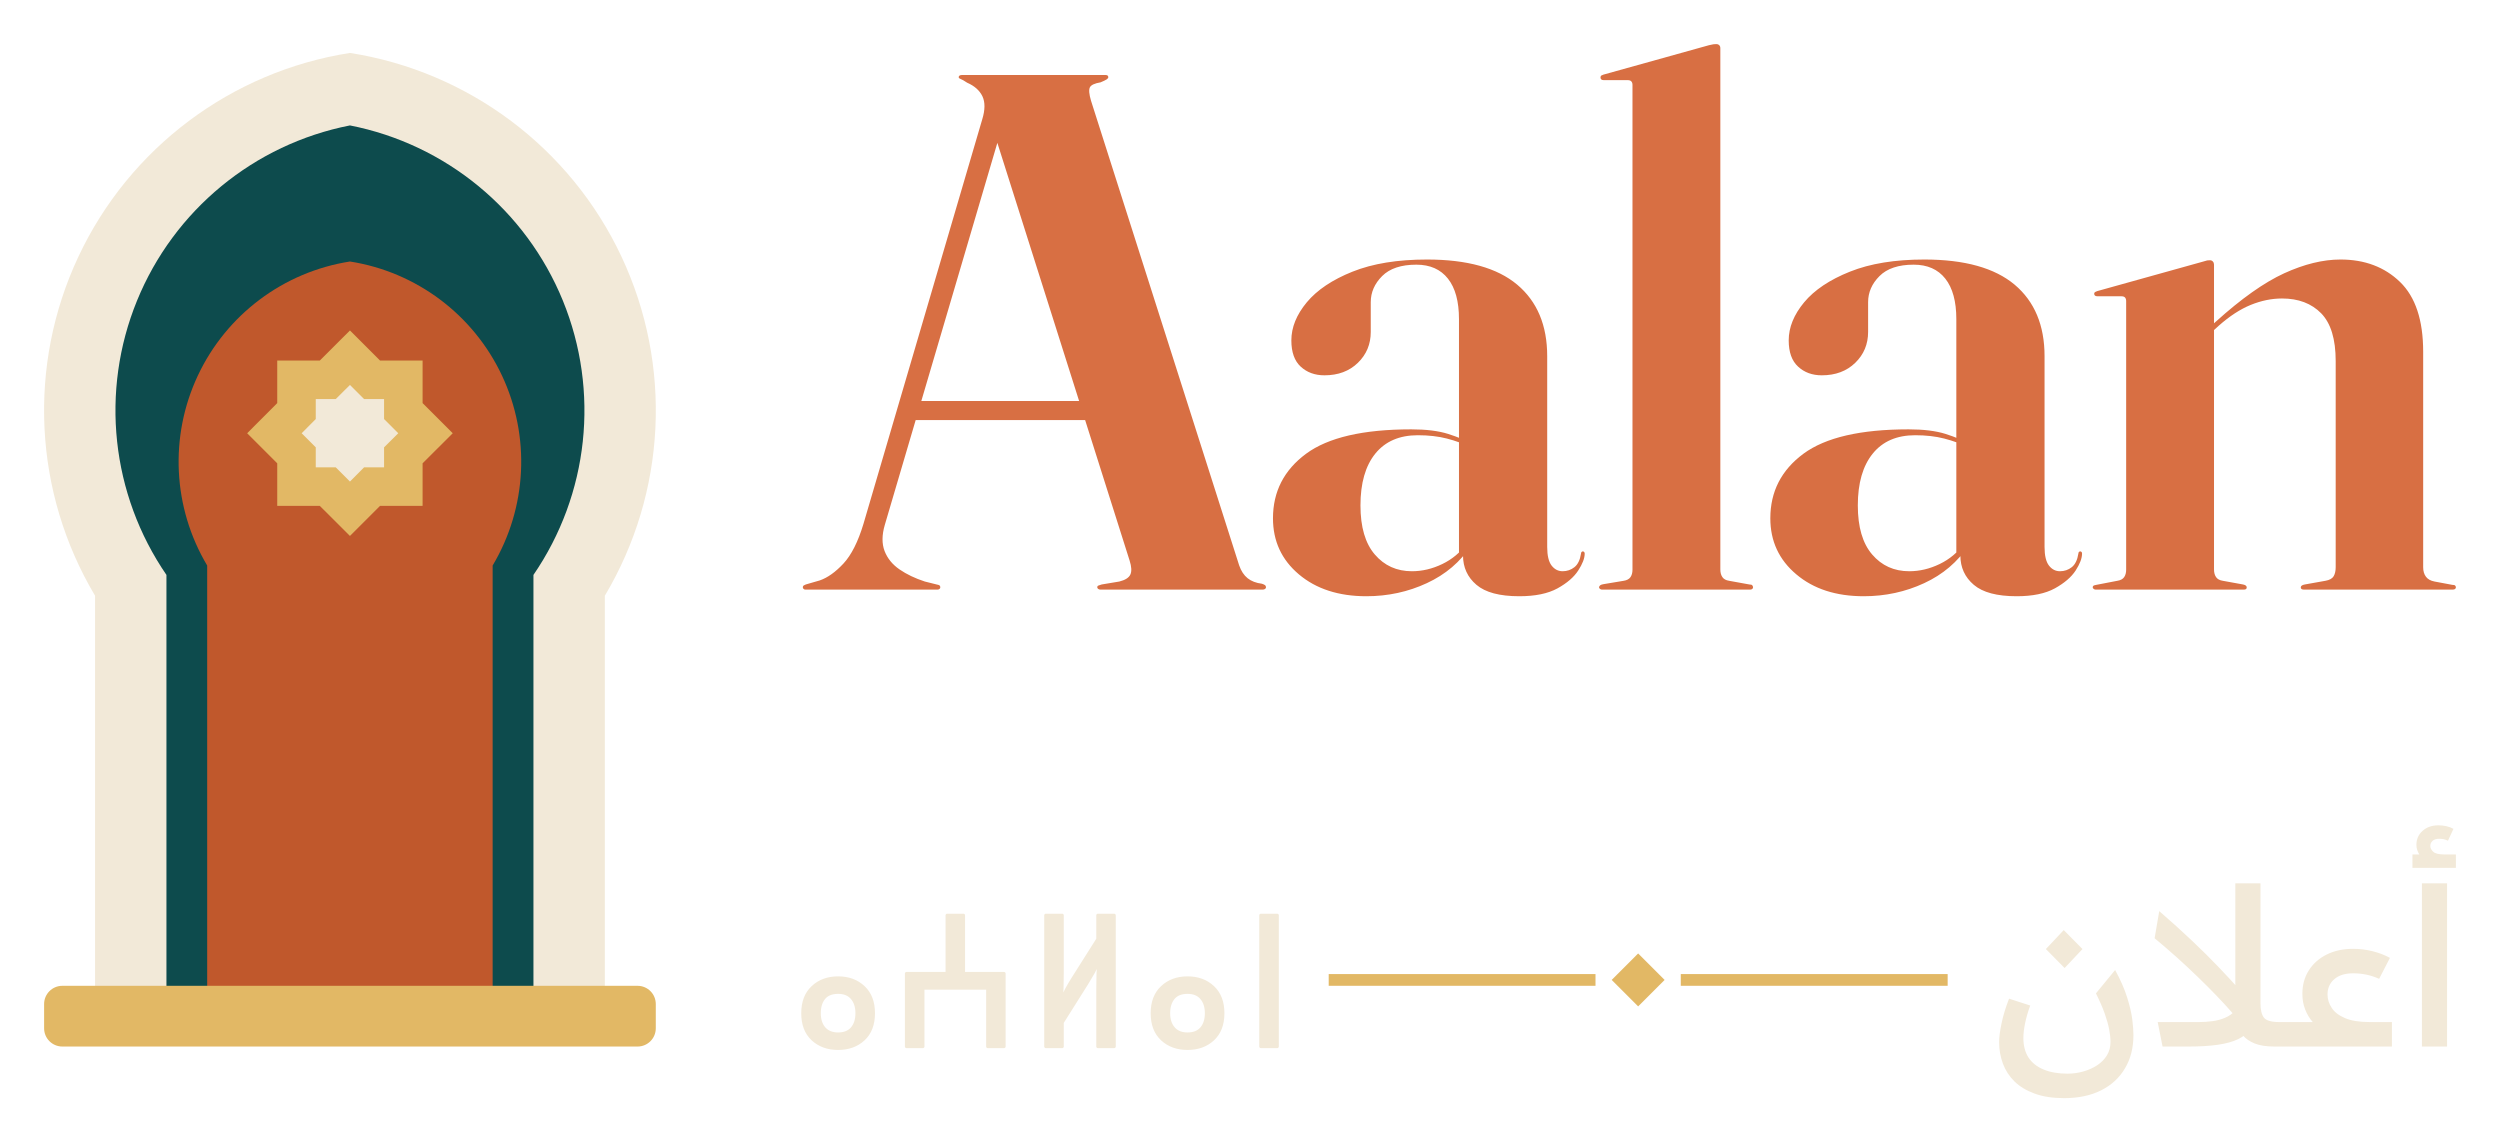
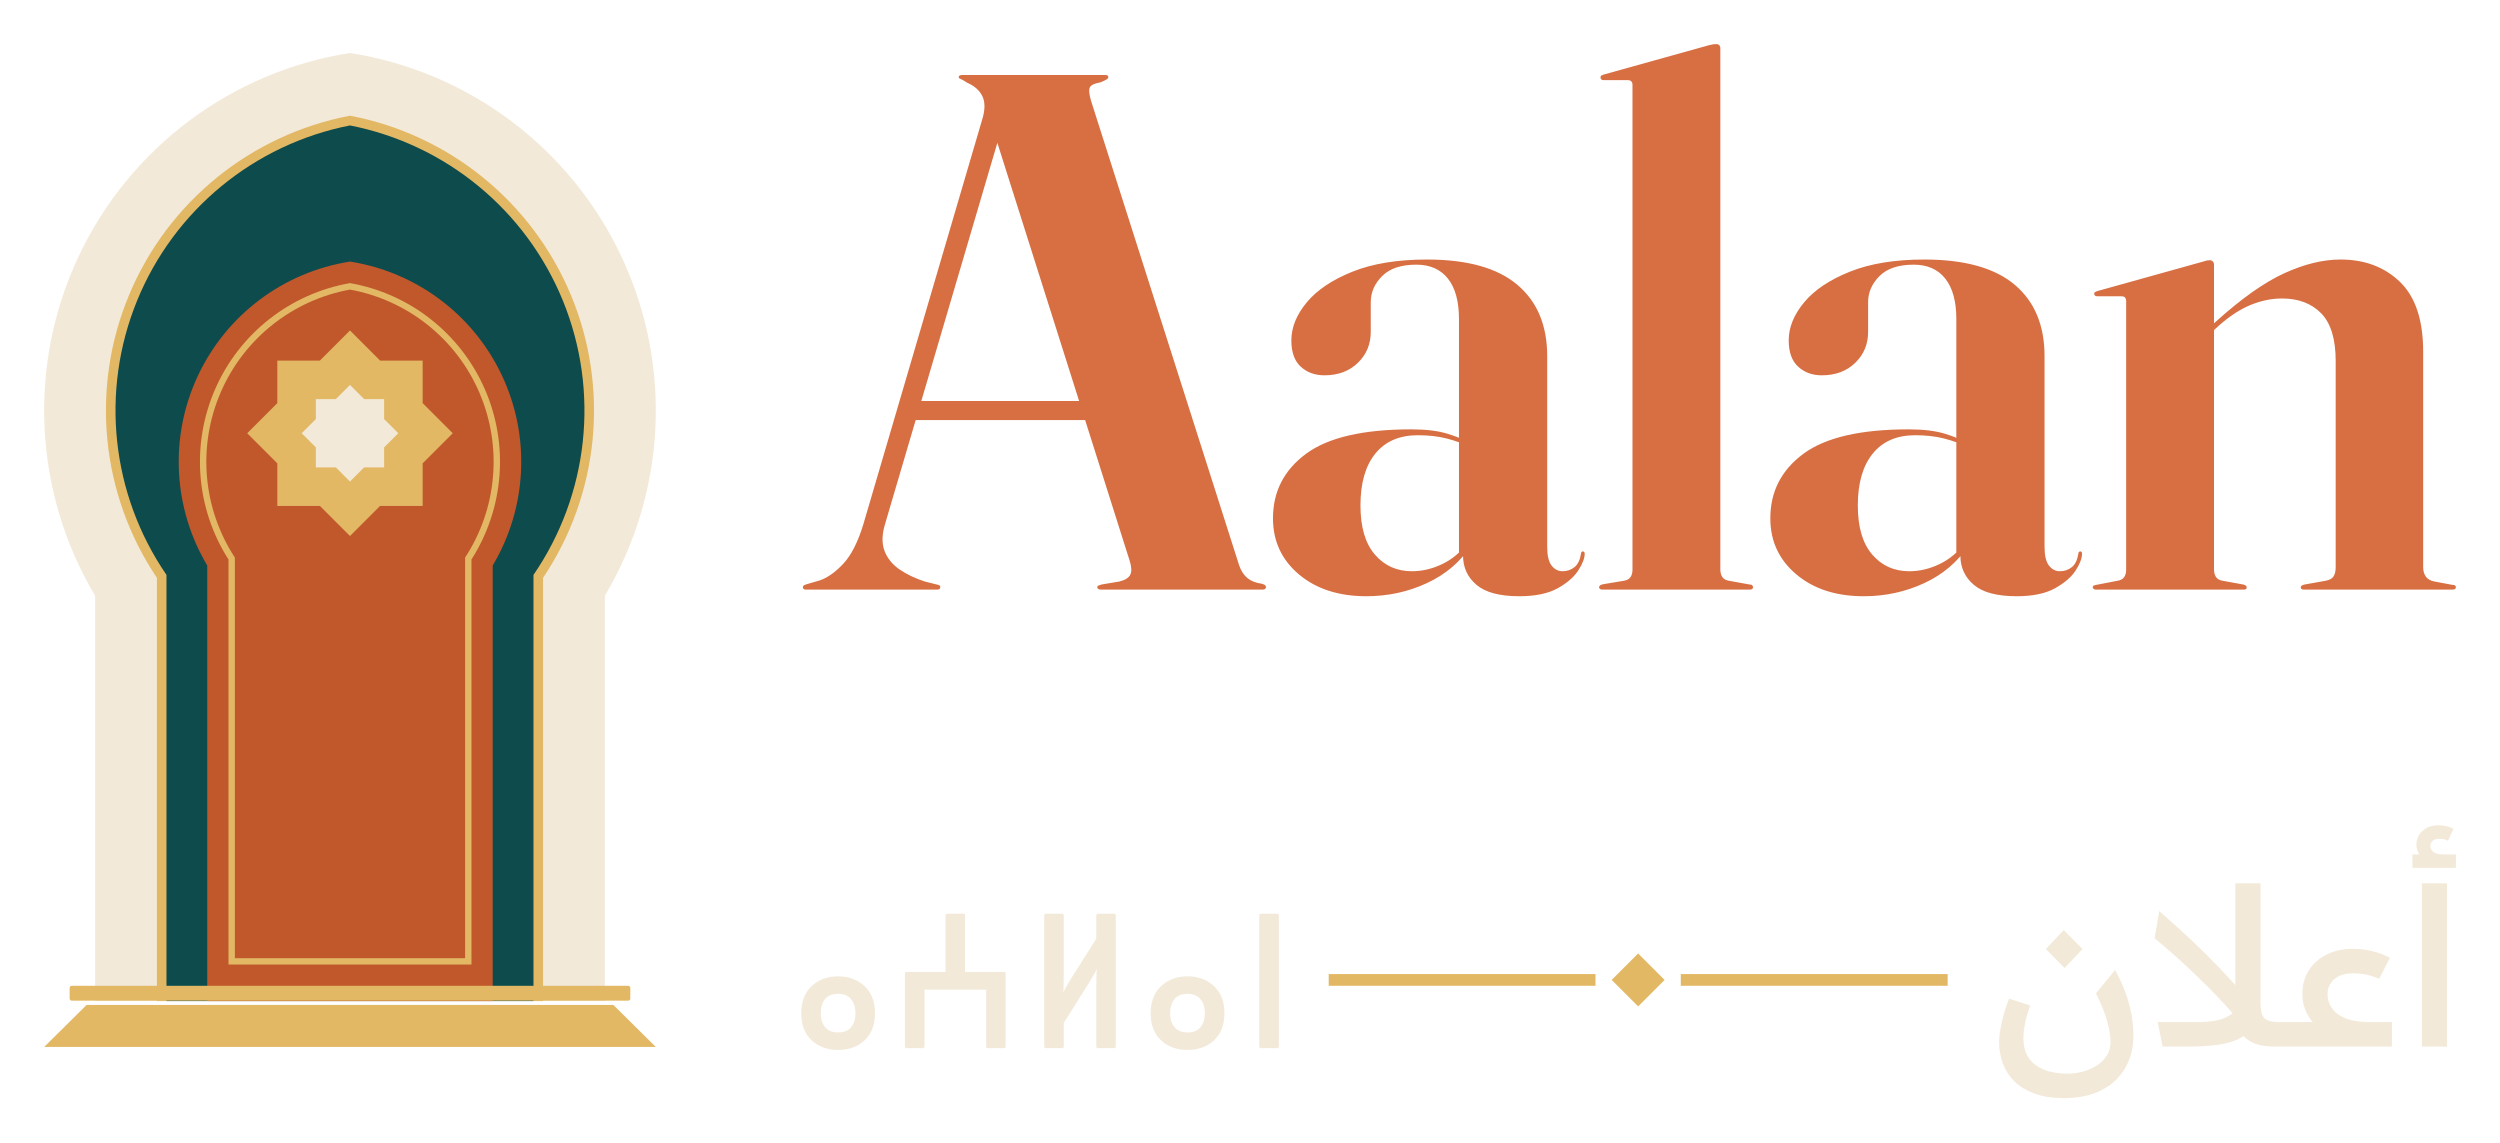
<svg xmlns="http://www.w3.org/2000/svg" width="340.05" height="155.37" viewBox="0 0 340.05 155.37" role="img" aria-label="Aalan — أعلان — ⴰⵄⵍⴰⵏ">
  <g transform="translate(109.75 80.2)">
-     <path fill="#F2E9D8" d="M-96.82 55.97L-96.82 0.83A49.23 49.23 0 0 1 -62.15 -73A49.23 49.23 0 0 1 -27.48 0.83L-27.48 55.97Z" />
-     <path fill="#0D4B4D" d="M-87.11 55.97L-87.11 -2A39.52 39.52 0 0 1 -62.15 -63.14A39.52 39.52 0 0 1 -37.19 -2L-37.19 55.97Z" />
-     <path fill="#C0582C" d="M-81.57 55.97L-81.57 -3.28A27.57 27.57 0 0 1 -62.15 -44.63A27.57 27.57 0 0 1 -42.74 -3.28L-42.74 55.97Z" />
-     <path fill="#E2B865" d="M-101.28 53.89H-23.03A2.48 2.48 0 0 1 -20.55 56.37V59.67A2.48 2.48 0 0 1 -23.03 62.15H-101.28A2.48 2.48 0 0 1 -103.75 59.67V56.37A2.48 2.48 0 0 1 -101.28 53.89Z" />
-     <path fill="#E2B865" d="M-62.15 -35.25L-58.06 -31.16L-52.27 -31.16L-52.27 -25.37L-48.17 -21.27L-52.27 -17.18L-52.27 -11.39L-58.06 -11.39L-62.15 -7.3L-66.25 -11.39L-72.04 -11.39L-72.04 -17.18L-76.13 -21.27L-72.04 -25.37L-72.04 -31.16L-66.25 -31.16Z" />
-     <path fill="#F2E9D8" d="M-62.15 -27.84L-60.23 -25.92L-57.51 -25.92L-57.51 -23.2L-55.58 -21.27L-57.51 -19.35L-57.51 -16.63L-60.23 -16.63L-62.15 -14.7L-64.08 -16.63L-66.8 -16.63L-66.8 -19.35L-68.72 -21.27L-66.8 -23.2L-66.8 -25.92L-64.08 -25.92Z" />
+     <g transform="matrix(0.36111 0 0 0.36111 -154.59 -95.67)">
+       <path fill="#F2E9D8" d="M160 419.92L160 267.23A136.32 136.32 0 0 1 256 62.8A136.32 136.32 0 0 1 352 267.23L352 419.92Z" />
+       <path fill="#E2B865" d="M183.28 419.92L183.28 260.5A113.04 113.04 0 0 1 256 86.42A113.04 113.04 0 0 1 328.72 260.5L328.72 419.92Z" />
+       <path fill="#0D4B4D" d="M186.88 419.92L186.88 259.39A109.44 109.44 0 0 1 256 90.09A109.44 109.44 0 0 1 325.12 259.39L325.12 419.92Z" />
+       <path fill="#C0582C" d="M202.24 419.92L202.24 255.85A76.34 76.34 0 0 1 256 141.37A76.34 76.34 0 0 1 309.76 255.85L309.76 419.92Z" />
+       <path fill="#E2B865" fill-rule="evenodd" d="M210.24 406.16L210.24 253.58A68.34 68.34 0 0 1 256 149.48A68.34 68.34 0 0 1 301.76 253.58L301.76 406.16Z M212.64 403.76L212.64 252.87A65.94 65.94 0 0 1 256 151.92A65.94 65.94 0 0 1 299.36 252.87L299.36 403.76Z" />
+       <path fill="#E2B865" d="M151.2 414.16H360.8A0.8 0.8 0 0 1 361.6 414.96V418.96A0.8 0.8 0 0 1 360.8 419.76H151.2A0.8 0.8 0 0 1 150.4 418.96V414.96A0.8 0.8 0 0 1 151.2 414.16Z M156.8 421.36L355.2 421.36L371.2 437.2L140.8 437.2Z" />
+       <path fill="#E2B865" d="M256 167.32L267.34 178.66L283.37 178.66L283.37 194.69L294.71 206.03L283.37 217.37L283.37 233.4L267.34 233.4L256 244.74L244.66 233.4L228.63 233.4L228.63 217.37L217.29 206.03L228.63 194.69L228.63 178.66L244.66 178.66Z" />
+       <path fill="#F2E9D8" d="M256 187.84L261.33 193.17L268.86 193.17L268.86 200.7L274.19 206.03L268.86 211.36L268.86 218.9L261.33 218.9L256 224.22L250.67 218.9L243.14 218.9L243.14 211.36L237.81 206.03L243.14 200.7L243.14 193.17L250.67 193.17Z" />
+     </g>
    <path transform="translate(0 0)" fill="#D86F43" d="M18.15 -0.3Q18.15 -0.5 18.05 -0.57Q17.95 -0.65 17.65 -0.7L16.05 -1.1Q14.05 -1.75 12.6 -2.75Q11.15 -3.75 10.57 -5.25Q10 -6.75 10.6 -8.8L14.8 -23.06H37.85L43.9 -3.95Q44.3 -2.7 44 -2.05Q43.7 -1.4 42.5 -1.1L40.1 -0.7L39.65 -0.55Q39.5 -0.5 39.5 -0.3Q39.5 -0.2 39.62 -0.1Q39.75 0 39.95 0H62Q62.2 0 62.33 -0.1Q62.45 -0.2 62.45 -0.3Q62.45 -0.5 62.33 -0.6Q62.2 -0.7 61.9 -0.8Q60.7 -0.95 59.95 -1.55Q59.2 -2.15 58.8 -3.3L38.65 -66.5Q38.25 -67.85 38.5 -68.33Q38.75 -68.8 39.95 -69Q40.55 -69.25 40.78 -69.4Q41 -69.55 41 -69.7Q41 -69.85 40.9 -69.93Q40.8 -70 40.6 -70H21.15Q20.9 -70 20.78 -69.93Q20.65 -69.85 20.65 -69.7Q20.65 -69.55 20.93 -69.45Q21.2 -69.35 21.8 -68.95Q23.3 -68.3 23.88 -67.1Q24.45 -65.9 23.85 -63.95L7.7 -8.95Q6.6 -5.3 4.98 -3.55Q3.35 -1.8 1.75 -1.25L-0.15 -0.7L-0.4 -0.58Q-0.55 -0.5 -0.55 -0.3Q-0.55 -0.2 -0.45 -0.1Q-0.35 0 -0.2 0H17.75Q17.95 0 18.05 -0.1Q18.15 -0.2 18.15 -0.3ZM15.57 -25.66 25.91 -60.77 37.03 -25.66H15.57ZM89.25 -4.65V-5.1L88.7 -4.6V-36.8Q88.7 -40.4 87.2 -42.3Q85.7 -44.2 82.9 -44.2Q79.8 -44.2 78.25 -42.65Q76.7 -41.1 76.7 -39.1V-35.05Q76.7 -32.55 74.95 -30.85Q73.2 -29.15 70.4 -29.15Q68.45 -29.15 67.17 -30.33Q65.9 -31.5 65.9 -33.9Q65.9 -36.55 68 -39.08Q70.1 -41.6 74.22 -43.25Q78.35 -44.9 84.35 -44.9Q92.55 -44.9 96.62 -41.48Q100.7 -38.05 100.7 -31.75V-5.8Q100.7 -4.05 101.3 -3.27Q101.9 -2.5 102.8 -2.5Q103.7 -2.5 104.4 -3.05Q105.1 -3.6 105.3 -4.9Q105.3 -5.05 105.38 -5.12Q105.45 -5.2 105.55 -5.2Q105.65 -5.2 105.72 -5.12Q105.8 -5.05 105.8 -4.9Q105.8 -3.95 104.92 -2.6Q104.05 -1.25 102.1 -0.17Q100.15 0.9 96.9 0.9Q92.9 0.9 91.08 -0.65Q89.25 -2.2 89.25 -4.65ZM63.4 -9.7Q63.4 -15.15 67.9 -18.48Q72.4 -21.8 82.2 -21.8Q85.25 -21.8 87.22 -21.18Q89.2 -20.55 90.9 -19.65L90.5 -19.3Q88.8 -20.1 87.05 -20.55Q85.3 -21 83.1 -21Q79.35 -21 77.32 -18.5Q75.3 -16 75.3 -11.45Q75.3 -7.05 77.25 -4.78Q79.2 -2.5 82.3 -2.5Q84.4 -2.5 86.43 -3.48Q88.45 -4.45 89.8 -6.3L90.35 -6Q88.15 -2.65 84.33 -0.88Q80.5 0.9 76.1 0.9Q70.45 0.9 66.92 -2.08Q63.4 -5.05 63.4 -9.7ZM124.25 -73.65V-2.75Q124.25 -2.1 124.53 -1.7Q124.8 -1.3 125.45 -1.2L128.2 -0.7Q128.5 -0.7 128.6 -0.58Q128.7 -0.45 128.7 -0.3Q128.7 -0.2 128.6 -0.1Q128.5 0 128.3 0H108.15Q108 0 107.88 -0.1Q107.75 -0.2 107.75 -0.3Q107.75 -0.45 107.9 -0.58Q108.05 -0.7 108.4 -0.75L111.1 -1.2Q111.75 -1.3 112.03 -1.7Q112.3 -2.1 112.3 -2.7V-68.65Q112.3 -68.95 112.15 -69.12Q112 -69.3 111.65 -69.3H108.4Q108.15 -69.3 108.05 -69.4Q107.95 -69.5 107.95 -69.65Q107.95 -69.85 108.07 -69.93Q108.2 -70 108.35 -70.05L122.7 -74.05Q123.15 -74.15 123.32 -74.18Q123.5 -74.2 123.7 -74.2Q123.95 -74.2 124.1 -74.05Q124.25 -73.9 124.25 -73.65ZM156.9 -4.65V-5.1L156.35 -4.6V-36.8Q156.35 -40.4 154.85 -42.3Q153.35 -44.2 150.55 -44.2Q147.45 -44.2 145.9 -42.65Q144.35 -41.1 144.35 -39.1V-35.05Q144.35 -32.55 142.6 -30.85Q140.85 -29.15 138.05 -29.15Q136.1 -29.15 134.83 -30.33Q133.55 -31.5 133.55 -33.9Q133.55 -36.55 135.65 -39.08Q137.75 -41.6 141.88 -43.25Q146 -44.9 152 -44.9Q160.2 -44.9 164.28 -41.48Q168.35 -38.05 168.35 -31.75V-5.8Q168.35 -4.05 168.95 -3.27Q169.55 -2.5 170.45 -2.5Q171.35 -2.5 172.05 -3.05Q172.75 -3.6 172.95 -4.9Q172.95 -5.05 173.03 -5.12Q173.1 -5.2 173.2 -5.2Q173.3 -5.2 173.38 -5.12Q173.45 -5.05 173.45 -4.9Q173.45 -3.95 172.58 -2.6Q171.7 -1.25 169.75 -0.17Q167.8 0.9 164.55 0.9Q160.55 0.9 158.73 -0.65Q156.9 -2.2 156.9 -4.65ZM131.05 -9.7Q131.05 -15.15 135.55 -18.48Q140.05 -21.8 149.85 -21.8Q152.9 -21.8 154.88 -21.18Q156.85 -20.55 158.55 -19.65L158.15 -19.3Q156.45 -20.1 154.7 -20.55Q152.95 -21 150.75 -21Q147 -21 144.98 -18.5Q142.95 -16 142.95 -11.45Q142.95 -7.05 144.9 -4.78Q146.85 -2.5 149.95 -2.5Q152.05 -2.5 154.08 -3.48Q156.1 -4.45 157.45 -6.3L158 -6Q155.8 -2.65 151.98 -0.88Q148.15 0.9 143.75 0.9Q138.1 0.9 134.58 -2.08Q131.05 -5.05 131.05 -9.7ZM191.4 -44.2V-2.75Q191.4 -2.1 191.68 -1.7Q191.95 -1.3 192.6 -1.2L195.35 -0.7Q195.85 -0.6 195.85 -0.3Q195.85 0 195.45 0H175.3Q175.15 0 175.03 -0.1Q174.9 -0.2 174.9 -0.3Q174.9 -0.45 175 -0.53Q175.1 -0.6 175.4 -0.65L178.25 -1.2Q178.9 -1.3 179.18 -1.7Q179.45 -2.1 179.45 -2.7V-39.25Q179.45 -39.55 179.3 -39.73Q179.15 -39.9 178.8 -39.9H175.55Q175.3 -39.9 175.2 -40Q175.1 -40.1 175.1 -40.25Q175.1 -40.4 175.23 -40.48Q175.35 -40.55 175.5 -40.6L189.85 -44.6Q190.3 -44.75 190.48 -44.78Q190.65 -44.8 190.85 -44.8Q191.1 -44.8 191.25 -44.62Q191.4 -44.45 191.4 -44.2ZM190.35 -34.35 189.85 -34.85 191.65 -36.45Q196.85 -41.15 200.95 -43.03Q205.05 -44.9 208.6 -44.9Q213.55 -44.9 216.7 -41.85Q219.85 -38.8 219.85 -32.35V-3.05Q219.85 -2.25 220.23 -1.75Q220.6 -1.25 221.4 -1.1L223.8 -0.65Q224.1 -0.65 224.2 -0.55Q224.3 -0.45 224.3 -0.3Q224.3 -0.2 224.2 -0.1Q224.1 0 223.85 0H203.65Q203.2 0 203.2 -0.3Q203.2 -0.6 203.75 -0.7L206.55 -1.2Q207.4 -1.35 207.68 -1.83Q207.95 -2.3 207.95 -3.05V-31.1Q207.95 -35.55 205.98 -37.58Q204 -39.6 200.65 -39.6Q198.55 -39.6 196.4 -38.73Q194.25 -37.85 192.05 -35.9Z" />
    <path transform="translate(-1.8 62.15)" fill="#F2E9D8" stroke="#F2E9D8" stroke-width="0.43" stroke-linejoin="round" d="M6.05 0.25Q3.95 0.25 2.6 -1Q1.25 -2.25 1.25 -4.53Q1.25 -6.8 2.6 -8.06Q3.95 -9.33 6.05 -9.33Q8.15 -9.33 9.5 -8.06Q10.85 -6.8 10.85 -4.53Q10.85 -2.25 9.5 -1Q8.15 0.25 6.05 0.25ZM6.05 -1.7Q7.3 -1.7 7.96 -2.46Q8.62 -3.23 8.62 -4.53Q8.62 -5.83 7.96 -6.6Q7.3 -7.38 6.05 -7.38Q4.75 -7.38 4.11 -6.6Q3.48 -5.83 3.48 -4.53Q3.48 -3.23 4.15 -2.46Q4.83 -1.7 6.05 -1.7ZM15.35 0V-9.93H20.88V-17.85H23.1V-9.93H28.62V0H26.4V-7.95H17.58V0ZM34.3 0V-17.85H36.53V-10.12Q36.53 -8.88 36.5 -7.95Q36.48 -7.03 36.35 -6.35L36.48 -6.3Q36.8 -7.18 37.15 -7.81Q37.5 -8.45 37.98 -9.22L41.38 -14.6V-17.85H43.6V0H41.38V-7.75Q41.38 -9 41.41 -9.93Q41.45 -10.85 41.55 -11.53L41.43 -11.58Q41.15 -10.8 40.78 -10.12Q40.4 -9.45 39.88 -8.6L36.53 -3.28V0ZM53.58 0.25Q51.48 0.25 50.13 -1Q48.78 -2.25 48.78 -4.53Q48.78 -6.8 50.13 -8.06Q51.48 -9.33 53.58 -9.33Q55.68 -9.33 57.03 -8.06Q58.38 -6.8 58.38 -4.53Q58.38 -2.25 57.03 -1Q55.68 0.25 53.58 0.25ZM53.58 -1.7Q54.83 -1.7 55.49 -2.46Q56.15 -3.23 56.15 -4.53Q56.15 -5.83 55.49 -6.6Q54.83 -7.38 53.58 -7.38Q52.28 -7.38 51.64 -6.6Q51 -5.83 51 -4.53Q51 -3.23 51.68 -2.46Q52.35 -1.7 53.58 -1.7ZM63.55 0V-17.85H65.78V0Z" />
    <path transform="translate(161.33 62.15)" fill="#F2E9D8" d="M9.69 7.02Q7.35 7.02 5.67 6.4Q3.99 5.79 2.92 4.74Q1.86 3.69 1.35 2.31Q0.84 0.93 0.84 -0.6Q0.84 -1.56 1.16 -3.1Q1.47 -4.65 2.19 -6.51L5.07 -5.58Q4.59 -4.26 4.37 -3.15Q4.14 -2.04 4.14 -1.17Q4.14 0.42 4.84 1.5Q5.55 2.58 6.9 3.13Q8.25 3.69 10.14 3.69Q11.25 3.69 12.3 3.39Q13.35 3.09 14.19 2.54Q15.03 1.98 15.51 1.19Q15.99 0.39 15.99 -0.63Q15.99 -1.38 15.81 -2.33Q15.63 -3.27 15.2 -4.5Q14.76 -5.73 14.01 -7.23L16.62 -10.41Q17.73 -8.37 18.25 -6.69Q18.78 -5.01 18.95 -3.71Q19.11 -2.4 19.11 -1.56Q19.11 1.05 17.95 2.98Q16.8 4.92 14.69 5.97Q12.57 7.02 9.69 7.02ZM9.75 -10.68 7.2 -13.26 9.63 -15.84 12.18 -13.26ZM34.08 -2.61Q33.42 -3.57 32.48 -4.67Q31.53 -5.76 30.36 -6.97Q29.19 -8.19 27.84 -9.49Q26.49 -10.8 25.02 -12.12Q23.55 -13.44 21.99 -14.73L22.62 -18.42Q25.08 -16.29 27.09 -14.38Q29.1 -12.48 30.67 -10.83Q32.25 -9.18 33.44 -7.84Q34.62 -6.51 35.4 -5.55ZM23.07 0 22.41 -3.33H28.05Q28.92 -3.33 29.85 -3.45Q30.78 -3.57 31.59 -3.92Q32.4 -4.26 32.97 -4.9Q33.54 -5.55 33.69 -6.6L36.15 -7.23Q36.18 -5.61 35.94 -4.42Q35.7 -3.24 35.07 -2.38Q34.44 -1.53 33.34 -1Q32.25 -0.48 30.59 -0.24Q28.92 0 26.58 0ZM38.28 0Q36.63 0 35.59 -0.42Q34.56 -0.84 33.99 -1.53Q33.42 -2.22 33.2 -3.13Q32.97 -4.05 32.97 -5.01V-22.2H36.39V-5.88Q36.39 -4.56 36.85 -3.94Q37.32 -3.33 38.94 -3.33H39.45V0ZM39.45 0V-3.33H43.5Q42.84 -4.08 42.47 -5.04Q42.09 -6 42.09 -7.17Q42.09 -9 42.98 -10.38Q43.86 -11.76 45.41 -12.52Q46.95 -13.29 48.99 -13.29Q50.34 -13.29 51.62 -12.97Q52.89 -12.66 54 -12.06L52.53 -9.21Q51.66 -9.6 50.79 -9.78Q49.92 -9.96 48.99 -9.96Q47.34 -9.96 46.43 -9.16Q45.51 -8.37 45.51 -7.08Q45.51 -6.12 46.07 -5.27Q46.62 -4.41 47.88 -3.87Q49.14 -3.33 51.21 -3.33H54.27V0ZM39.45 -3.33H39.75V0H39.45Q38.55 0 38.55 -1.71Q38.55 -3.33 39.45 -3.33ZM58.35 -22.2H61.77V0H58.35ZM57.06 -24.3V-26.13H57.99Q57.81 -26.43 57.71 -26.74Q57.6 -27.06 57.6 -27.42Q57.6 -28.59 58.44 -29.34Q59.28 -30.09 60.6 -30.09Q61.14 -30.09 61.68 -29.97Q62.22 -29.85 62.64 -29.61L61.89 -27.99Q61.62 -28.14 61.32 -28.2Q61.02 -28.26 60.72 -28.26Q60.09 -28.26 59.79 -27.97Q59.49 -27.69 59.49 -27.27Q59.49 -26.88 59.88 -26.5Q60.27 -26.13 61.38 -26.13H62.97V-24.3Z" />
    <path fill="#E2B865" d="M70.98 52.29H107.27V53.89H70.98ZM118.87 52.29H155.17V53.89H118.87ZM113.07 49.49L116.67 53.09L113.07 56.69L109.47 53.09Z" />
  </g>
</svg>
